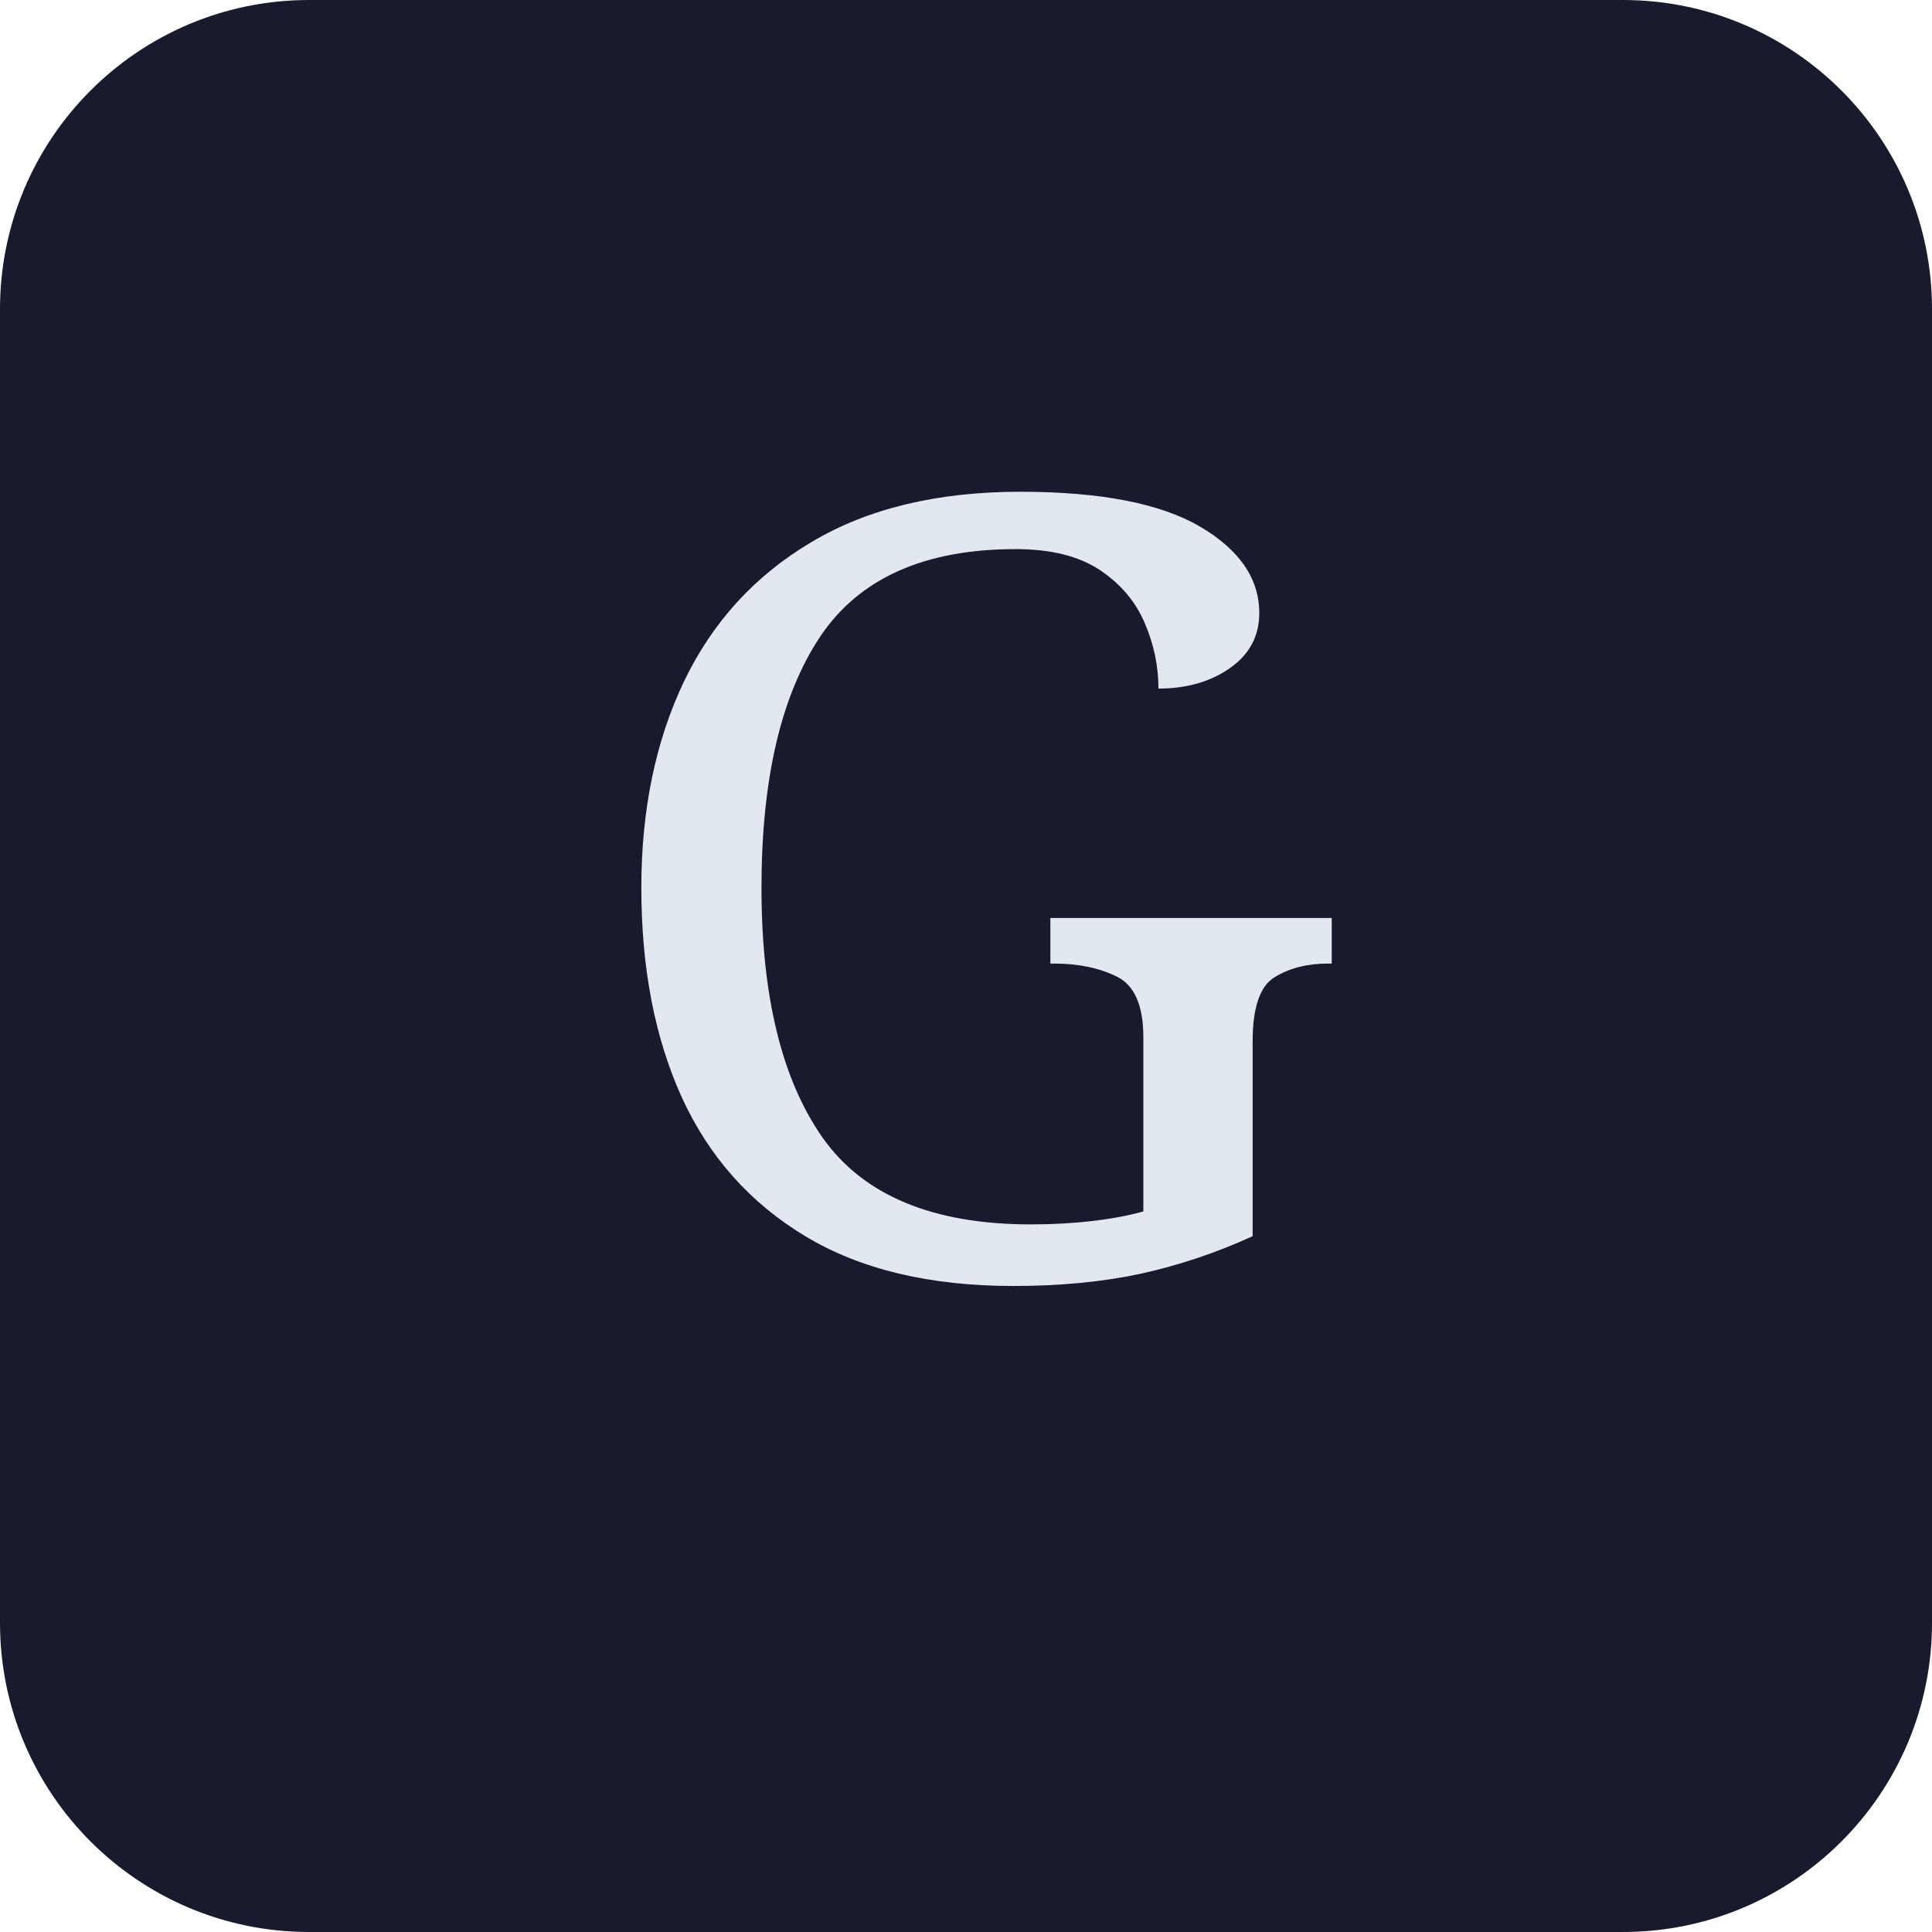
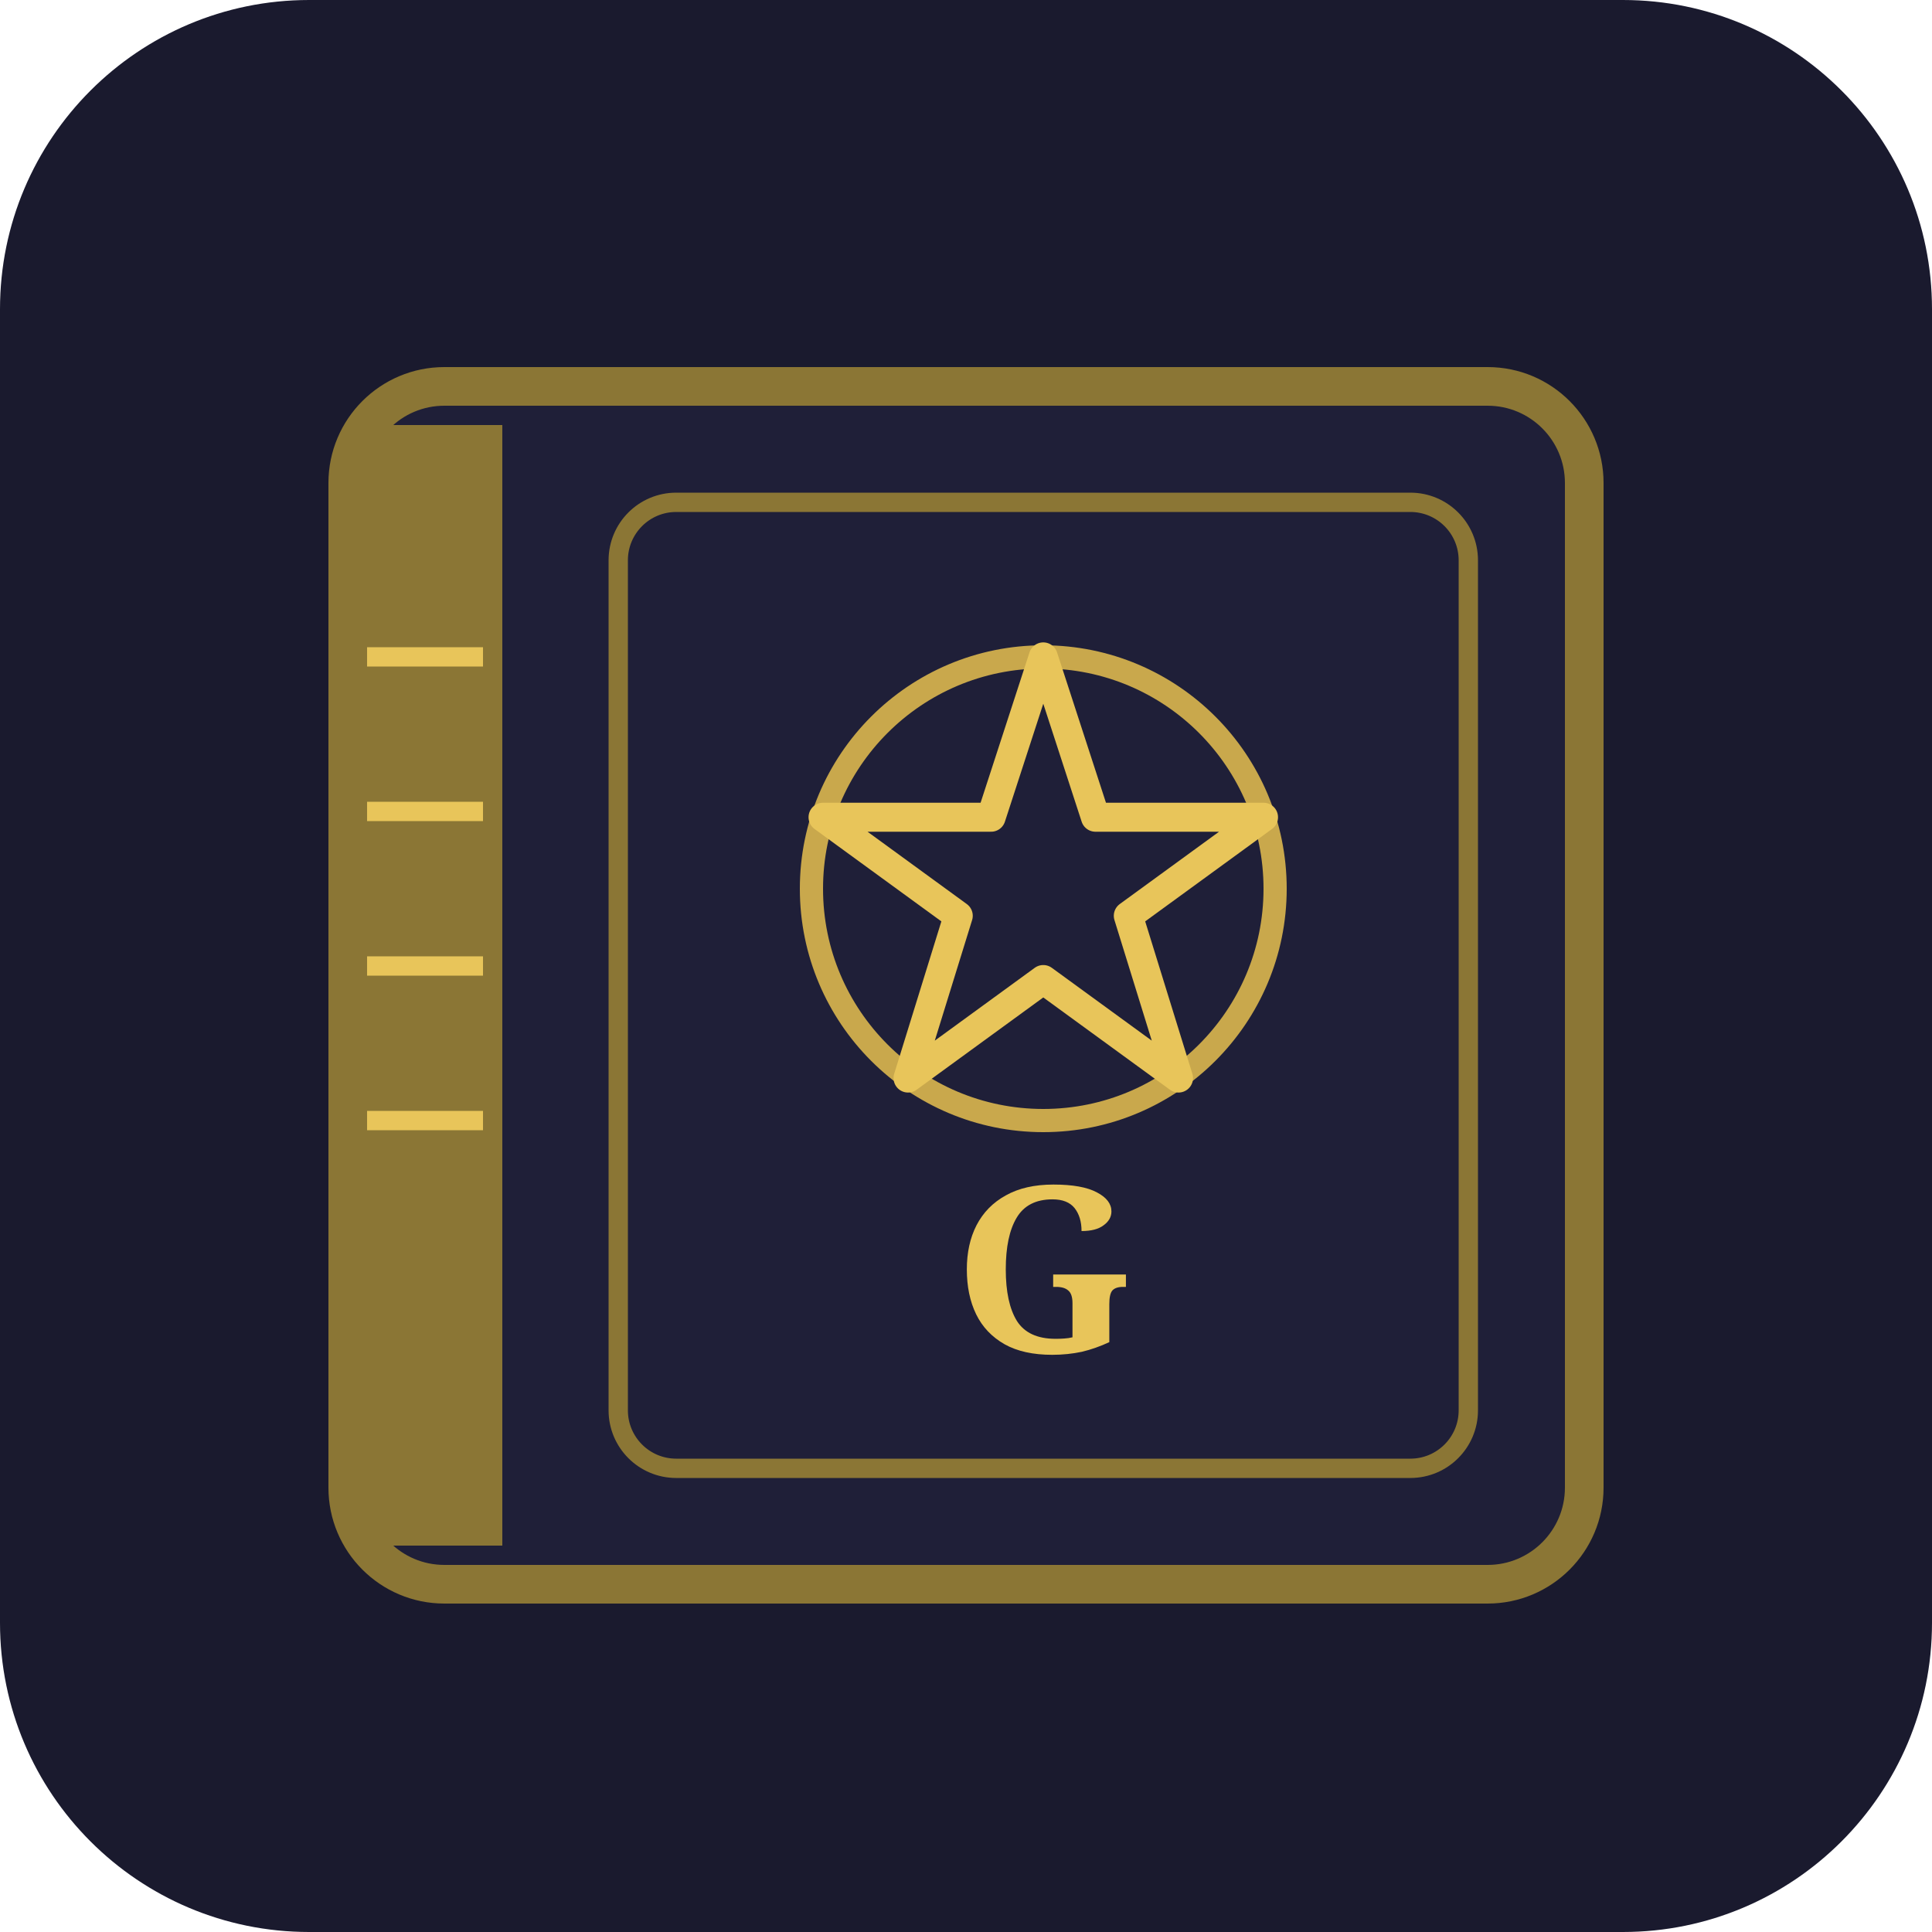
<svg xmlns="http://www.w3.org/2000/svg" viewBox="0 0 100 100">
  <rect width="100" height="100" rx="16" fill="#1a1a2e" />
-   <text x="50" y="66" font-size="56" text-anchor="middle" font-family="serif" fill="#e2e8f0">G</text>
+   <rect x="18" y="20" width="64" height="62" rx="5" fill="#1f1f38" stroke="#8b7635" stroke-width="2" />
+   <rect x="18" y="22" width="8" height="58" fill="#8b7635" />
+   <line x1="19" y1="34" x2="25" y2="34" stroke="#e8c55a" stroke-width="1" />
+   <line x1="19" y1="42" x2="25" y2="42" stroke="#e8c55a" stroke-width="1" />
+   <line x1="19" y1="50" x2="25" y2="50" stroke="#e8c55a" stroke-width="1" />
+   <line x1="19" y1="58" x2="25" y2="58" stroke="#e8c55a" stroke-width="1" />
+   <rect x="32" y="26" width="44" height="50" rx="3" fill="none" stroke="#8b7635" stroke-width="1" />
+   <circle cx="54" cy="46" r="12" fill="none" stroke="#c9a84c" stroke-width="1.2" />
+   <polygon points="54,34 56.7,42.3 65.4,42.3 58.4,47.4 61,55.8 54,50.7 47,55.8 49.6,47.4 42.6,42.3 51.3,42.3" fill="none" stroke="#e8c55a" stroke-width="1.5" stroke-linejoin="round" />
+   <text x="54" y="70" font-size="12" text-anchor="middle" font-family="serif" font-weight="bold" fill="#e8c55a">G</text>
</svg>
